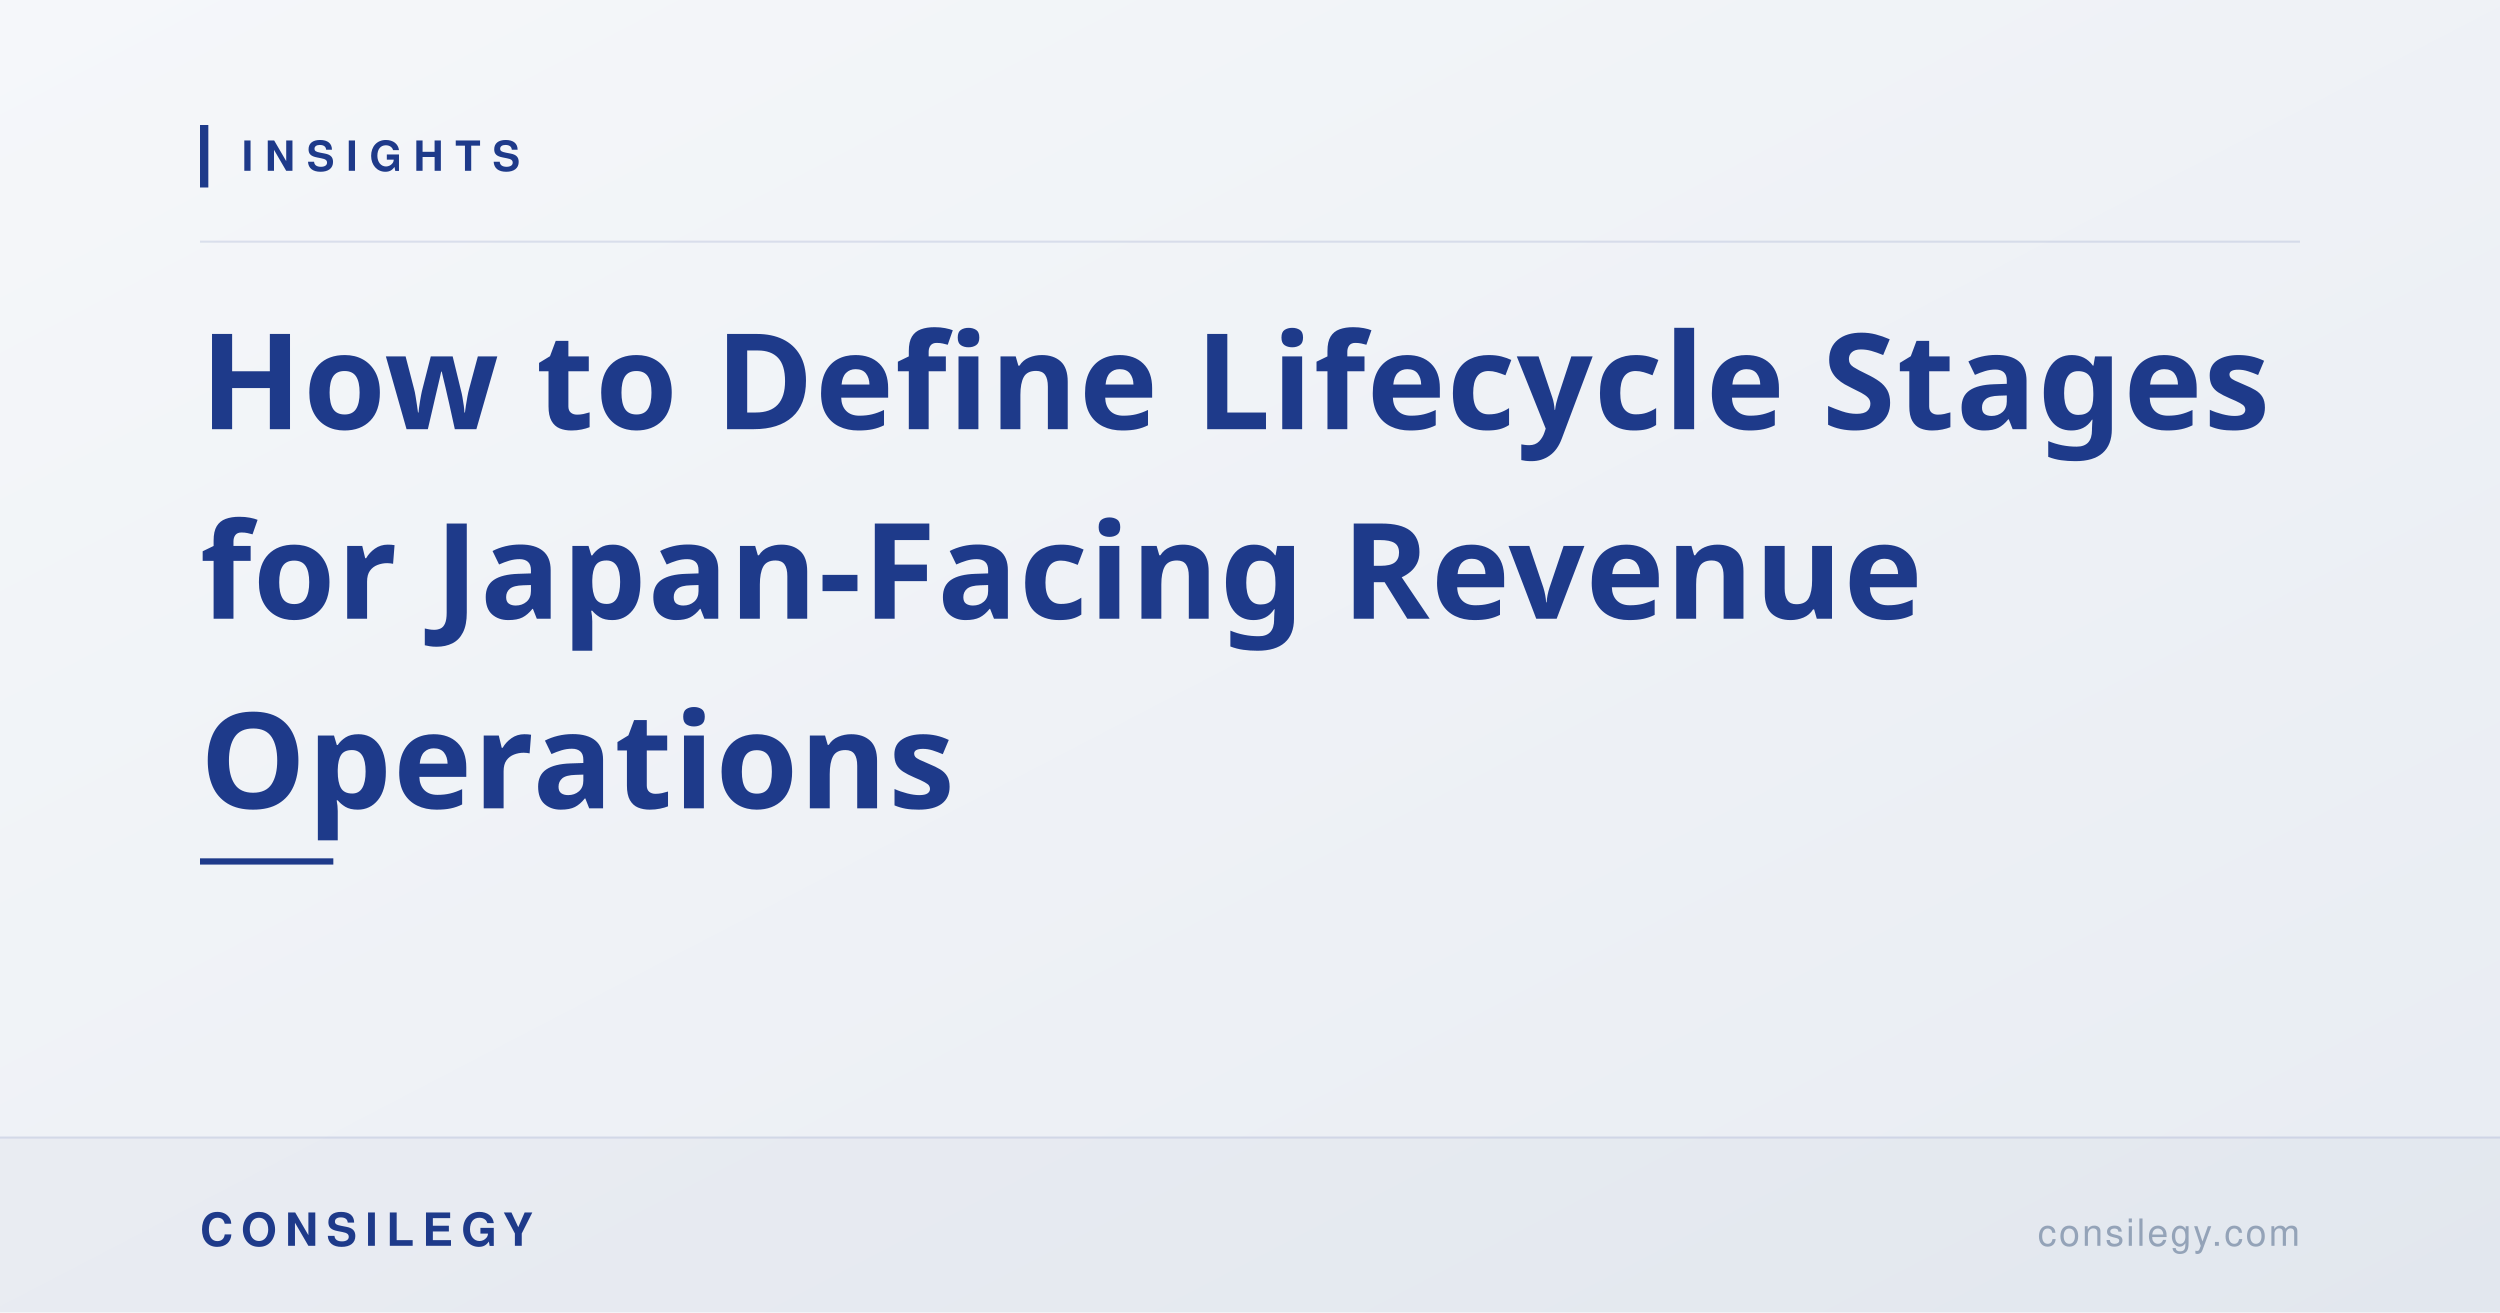
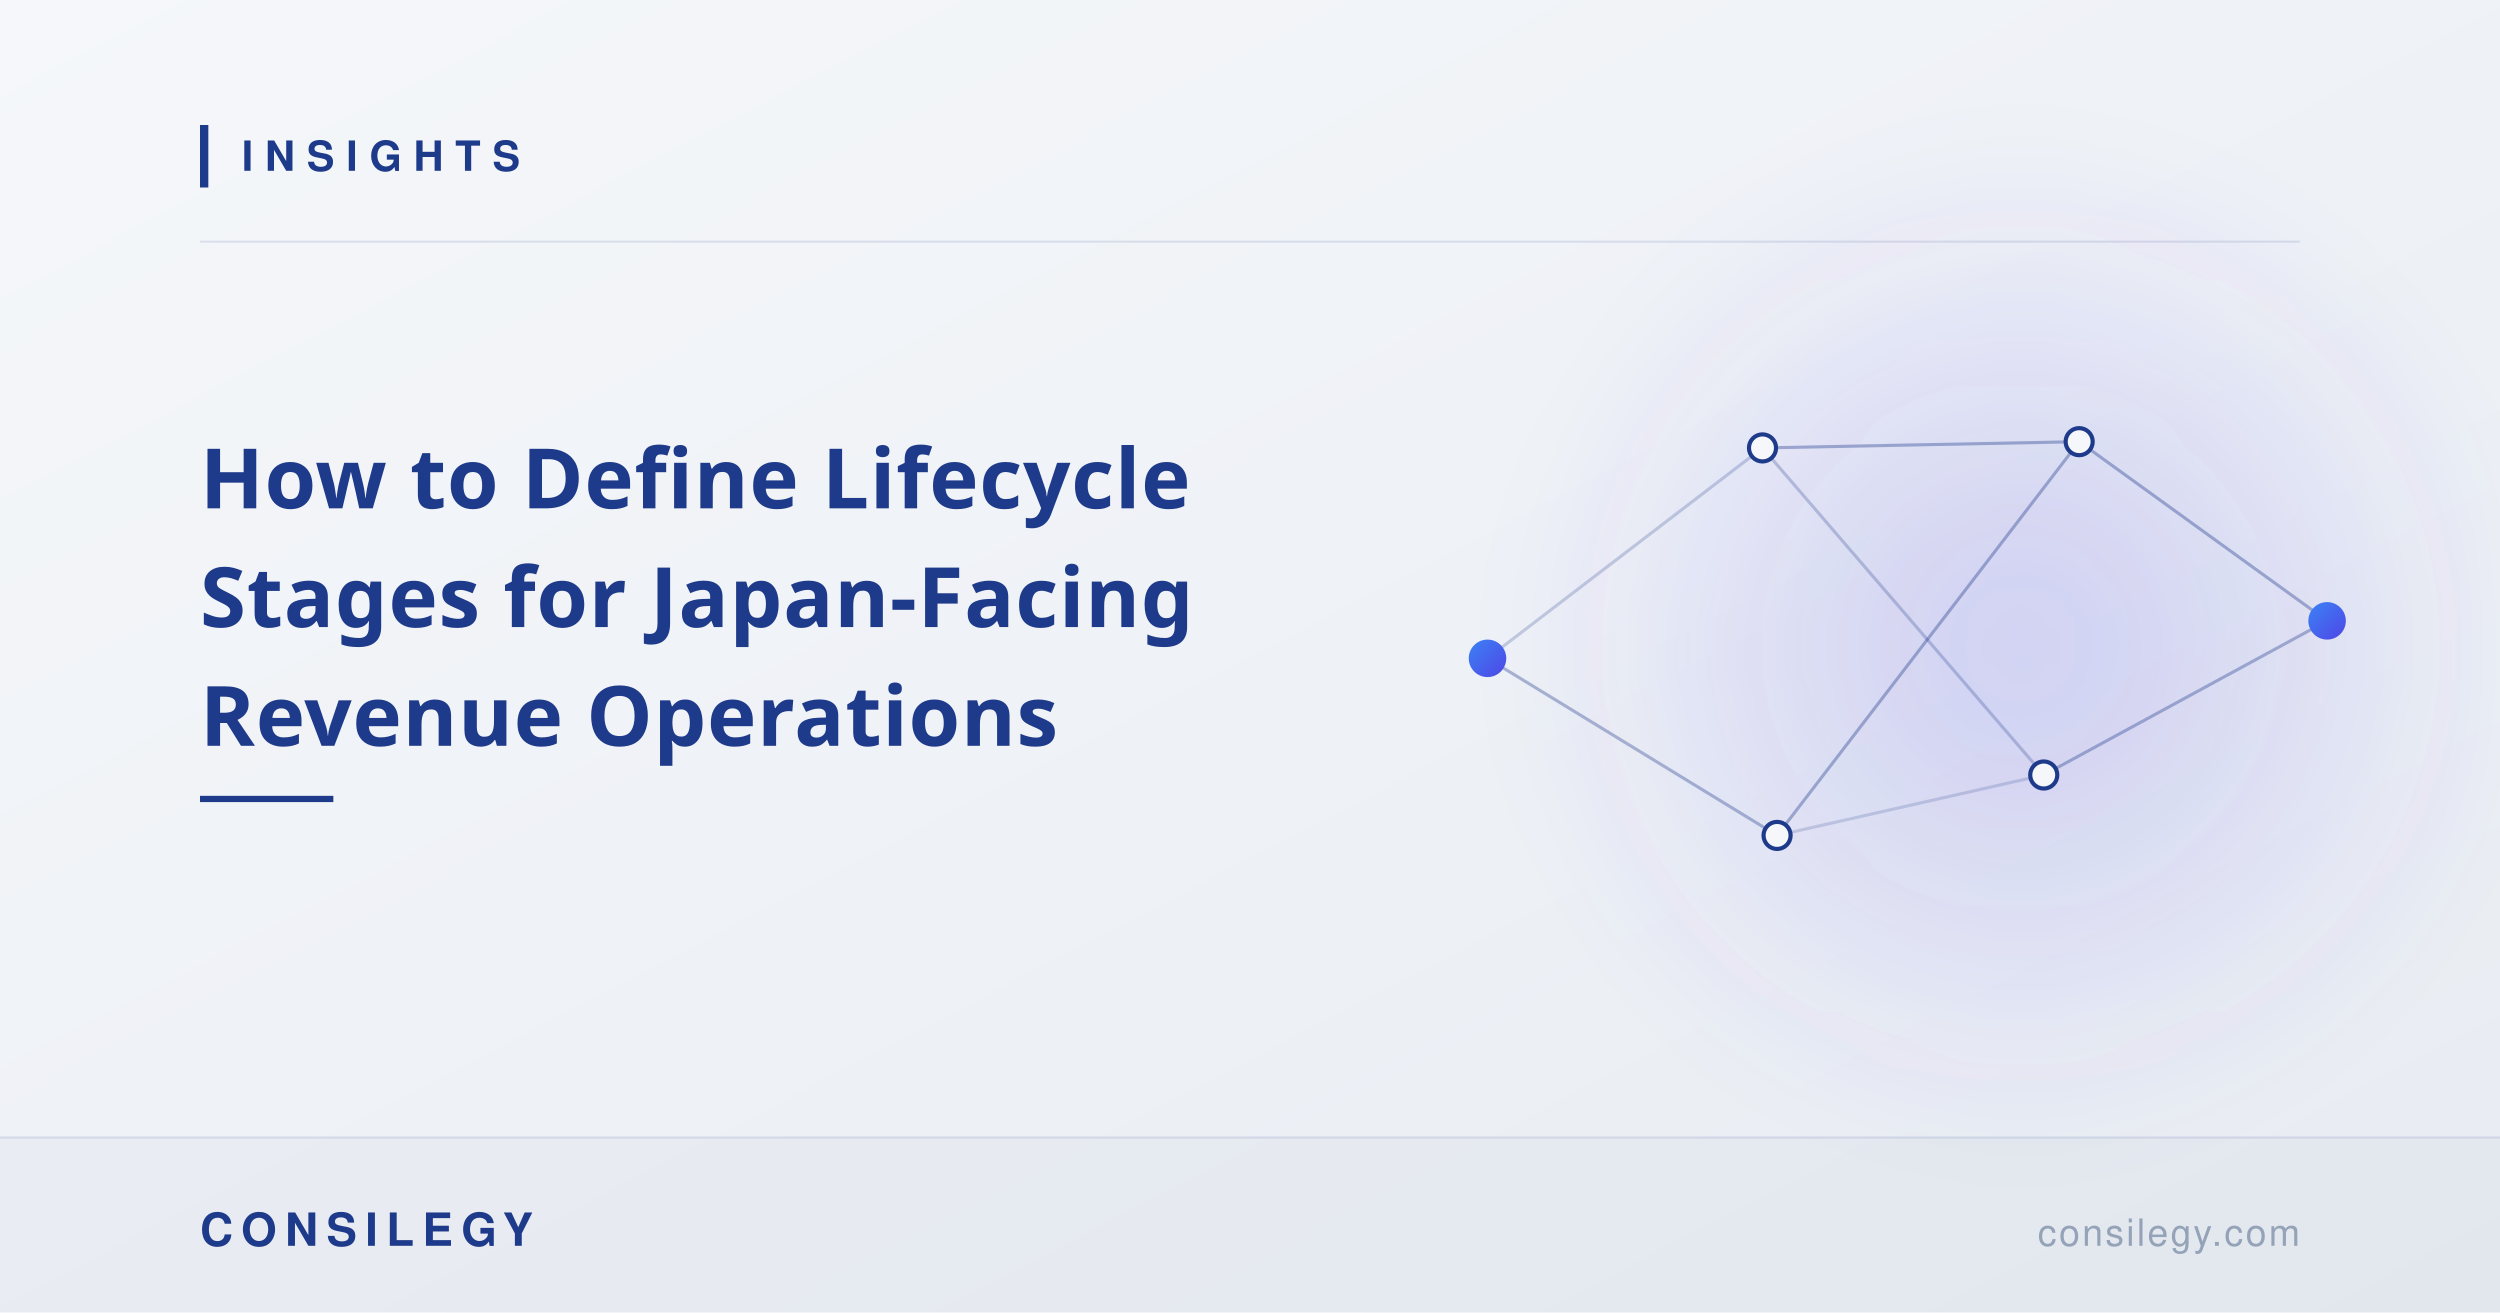
<svg xmlns="http://www.w3.org/2000/svg" viewBox="0 0 1200 630" width="1200" height="630">
  <defs>
    <linearGradient id="bg" x1="0%" y1="0%" x2="100%" y2="100%">
      <stop offset="0%" stop-color="#F5F7FA" />
      <stop offset="100%" stop-color="#E8ECF2" />
    </linearGradient>
+     <linearGradient id="bi" x1="0%" y1="0%" x2="100%" y2="100%">
+       <stop offset="0%" stop-color="#3B82F6" />
+       <stop offset="100%" stop-color="#4F46E5" />
+     </linearGradient>
+     <radialGradient id="glow" cx="50%" cy="50%" r="50%">
+       <stop offset="0%" stop-color="#4F46E5" stop-opacity="0.20" />
+       <stop offset="100%" stop-color="#4F46E5" stop-opacity="0" />
+     </radialGradient>
+     <filter id="soft" x="-60%" y="-60%" width="220%" height="220%">
+       <feGaussianBlur stdDeviation="26" />
+     </filter>
  </defs>
  <rect width="1200" height="630" fill="url(#bg)" />
+   <circle cx="970" cy="310" r="240" fill="url(#glow)" filter="url(#soft)" />
+   <line x1="714" y1="316" x2="846" y2="215" stroke="#1E3A8A" stroke-opacity="0.22" stroke-width="1.5" />
+   <line x1="714" y1="316" x2="853" y2="401" stroke="#1E3A8A" stroke-opacity="0.34" stroke-width="1.5" />
+   <line x1="846" y1="215" x2="998" y2="212" stroke="#1E3A8A" stroke-opacity="0.37" stroke-width="1.5" />
+   <line x1="846" y1="215" x2="981" y2="372" stroke="#1E3A8A" stroke-opacity="0.25" stroke-width="1.5" />
+   <line x1="853" y1="401" x2="998" y2="212" stroke="#1E3A8A" stroke-opacity="0.36" stroke-width="1.5" />
+   <line x1="853" y1="401" x2="981" y2="372" stroke="#1E3A8A" stroke-opacity="0.18" stroke-width="1.5" />
+   <line x1="998" y1="212" x2="1117" y2="298" stroke="#1E3A8A" stroke-opacity="0.37" stroke-width="1.5" />
+   <line x1="981" y1="372" x2="1117" y2="298" stroke="#1E3A8A" stroke-opacity="0.35" stroke-width="1.5" />
+   <circle cx="714" cy="316" r="9" fill="url(#bi)" />
+   <circle cx="846" cy="215" r="6.5" fill="#F5F7FA" stroke="#1E3A8A" stroke-width="2" />
+   <circle cx="853" cy="401" r="6.5" fill="#F5F7FA" stroke="#1E3A8A" stroke-width="2" />
+   <circle cx="998" cy="212" r="6.5" fill="#F5F7FA" stroke="#1E3A8A" stroke-width="2" />
+   <circle cx="981" cy="372" r="6.5" fill="#F5F7FA" stroke="#1E3A8A" stroke-width="2" />
+   <circle cx="1117" cy="298" r="9" fill="url(#bi)" />
  <rect x="96" y="60" width="4" height="30" fill="#1E3A8A" />
  <text x="116" y="82" font-family="'Helvetica Neue',Helvetica,Arial,sans-serif" font-size="20" font-weight="600" fill="#1E3A8A" letter-spacing="0.28em">INSIGHTS</text>
  <line x1="96" y1="116" x2="1104" y2="116" stroke="#1E3A8A" stroke-opacity="0.12" stroke-width="1" />
-   <text x="96" y="206" font-family="'Hiragino Sans','Hiragino Kaku Gothic ProN',system-ui,sans-serif" font-size="64" font-weight="600" fill="#1E3A8A" letter-spacing="0.01em">How to Define Lifecycle Stages</text>
-   <text x="96" y="297" font-family="'Hiragino Sans','Hiragino Kaku Gothic ProN',system-ui,sans-serif" font-size="64" font-weight="600" fill="#1E3A8A" letter-spacing="0.01em">for Japan-Facing Revenue</text>
-   <text x="96" y="388" font-family="'Hiragino Sans','Hiragino Kaku Gothic ProN',system-ui,sans-serif" font-size="64" font-weight="600" fill="#1E3A8A" letter-spacing="0.01em">Operations</text>
-   <rect x="96" y="412" width="64" height="3" fill="#1E3A8A" />
+   <text x="96" y="244" font-family="'Hiragino Sans','Hiragino Kaku Gothic ProN',system-ui,sans-serif" font-size="40" font-weight="600" fill="#1E3A8A" letter-spacing="0.01em">How to Define Lifecycle</text>
+   <text x="96" y="301" font-family="'Hiragino Sans','Hiragino Kaku Gothic ProN',system-ui,sans-serif" font-size="40" font-weight="600" fill="#1E3A8A" letter-spacing="0.01em">Stages for Japan-Facing</text>
+   <text x="96" y="358" font-family="'Hiragino Sans','Hiragino Kaku Gothic ProN',system-ui,sans-serif" font-size="40" font-weight="600" fill="#1E3A8A" letter-spacing="0.01em">Revenue Operations</text>
+   <rect x="96" y="382" width="64" height="3" fill="#1E3A8A" />
  <rect x="0" y="546" width="1200" height="84" fill="#1E3A8A" fill-opacity="0.035" />
  <line x1="0" y1="546" x2="1200" y2="546" stroke="#1E3A8A" stroke-opacity="0.12" stroke-width="1" />
  <text x="96" y="598" font-family="'Helvetica Neue',Helvetica,Arial,sans-serif" font-size="22" font-weight="600" fill="#1E3A8A" letter-spacing="0.18em">CONSILEGY</text>
  <text x="1104" y="598" text-anchor="end" font-family="'Helvetica Neue',Helvetica,Arial,sans-serif" font-size="18" font-weight="400" fill="#94A3B8" letter-spacing="0.06em">consilegy.com</text>
</svg>
